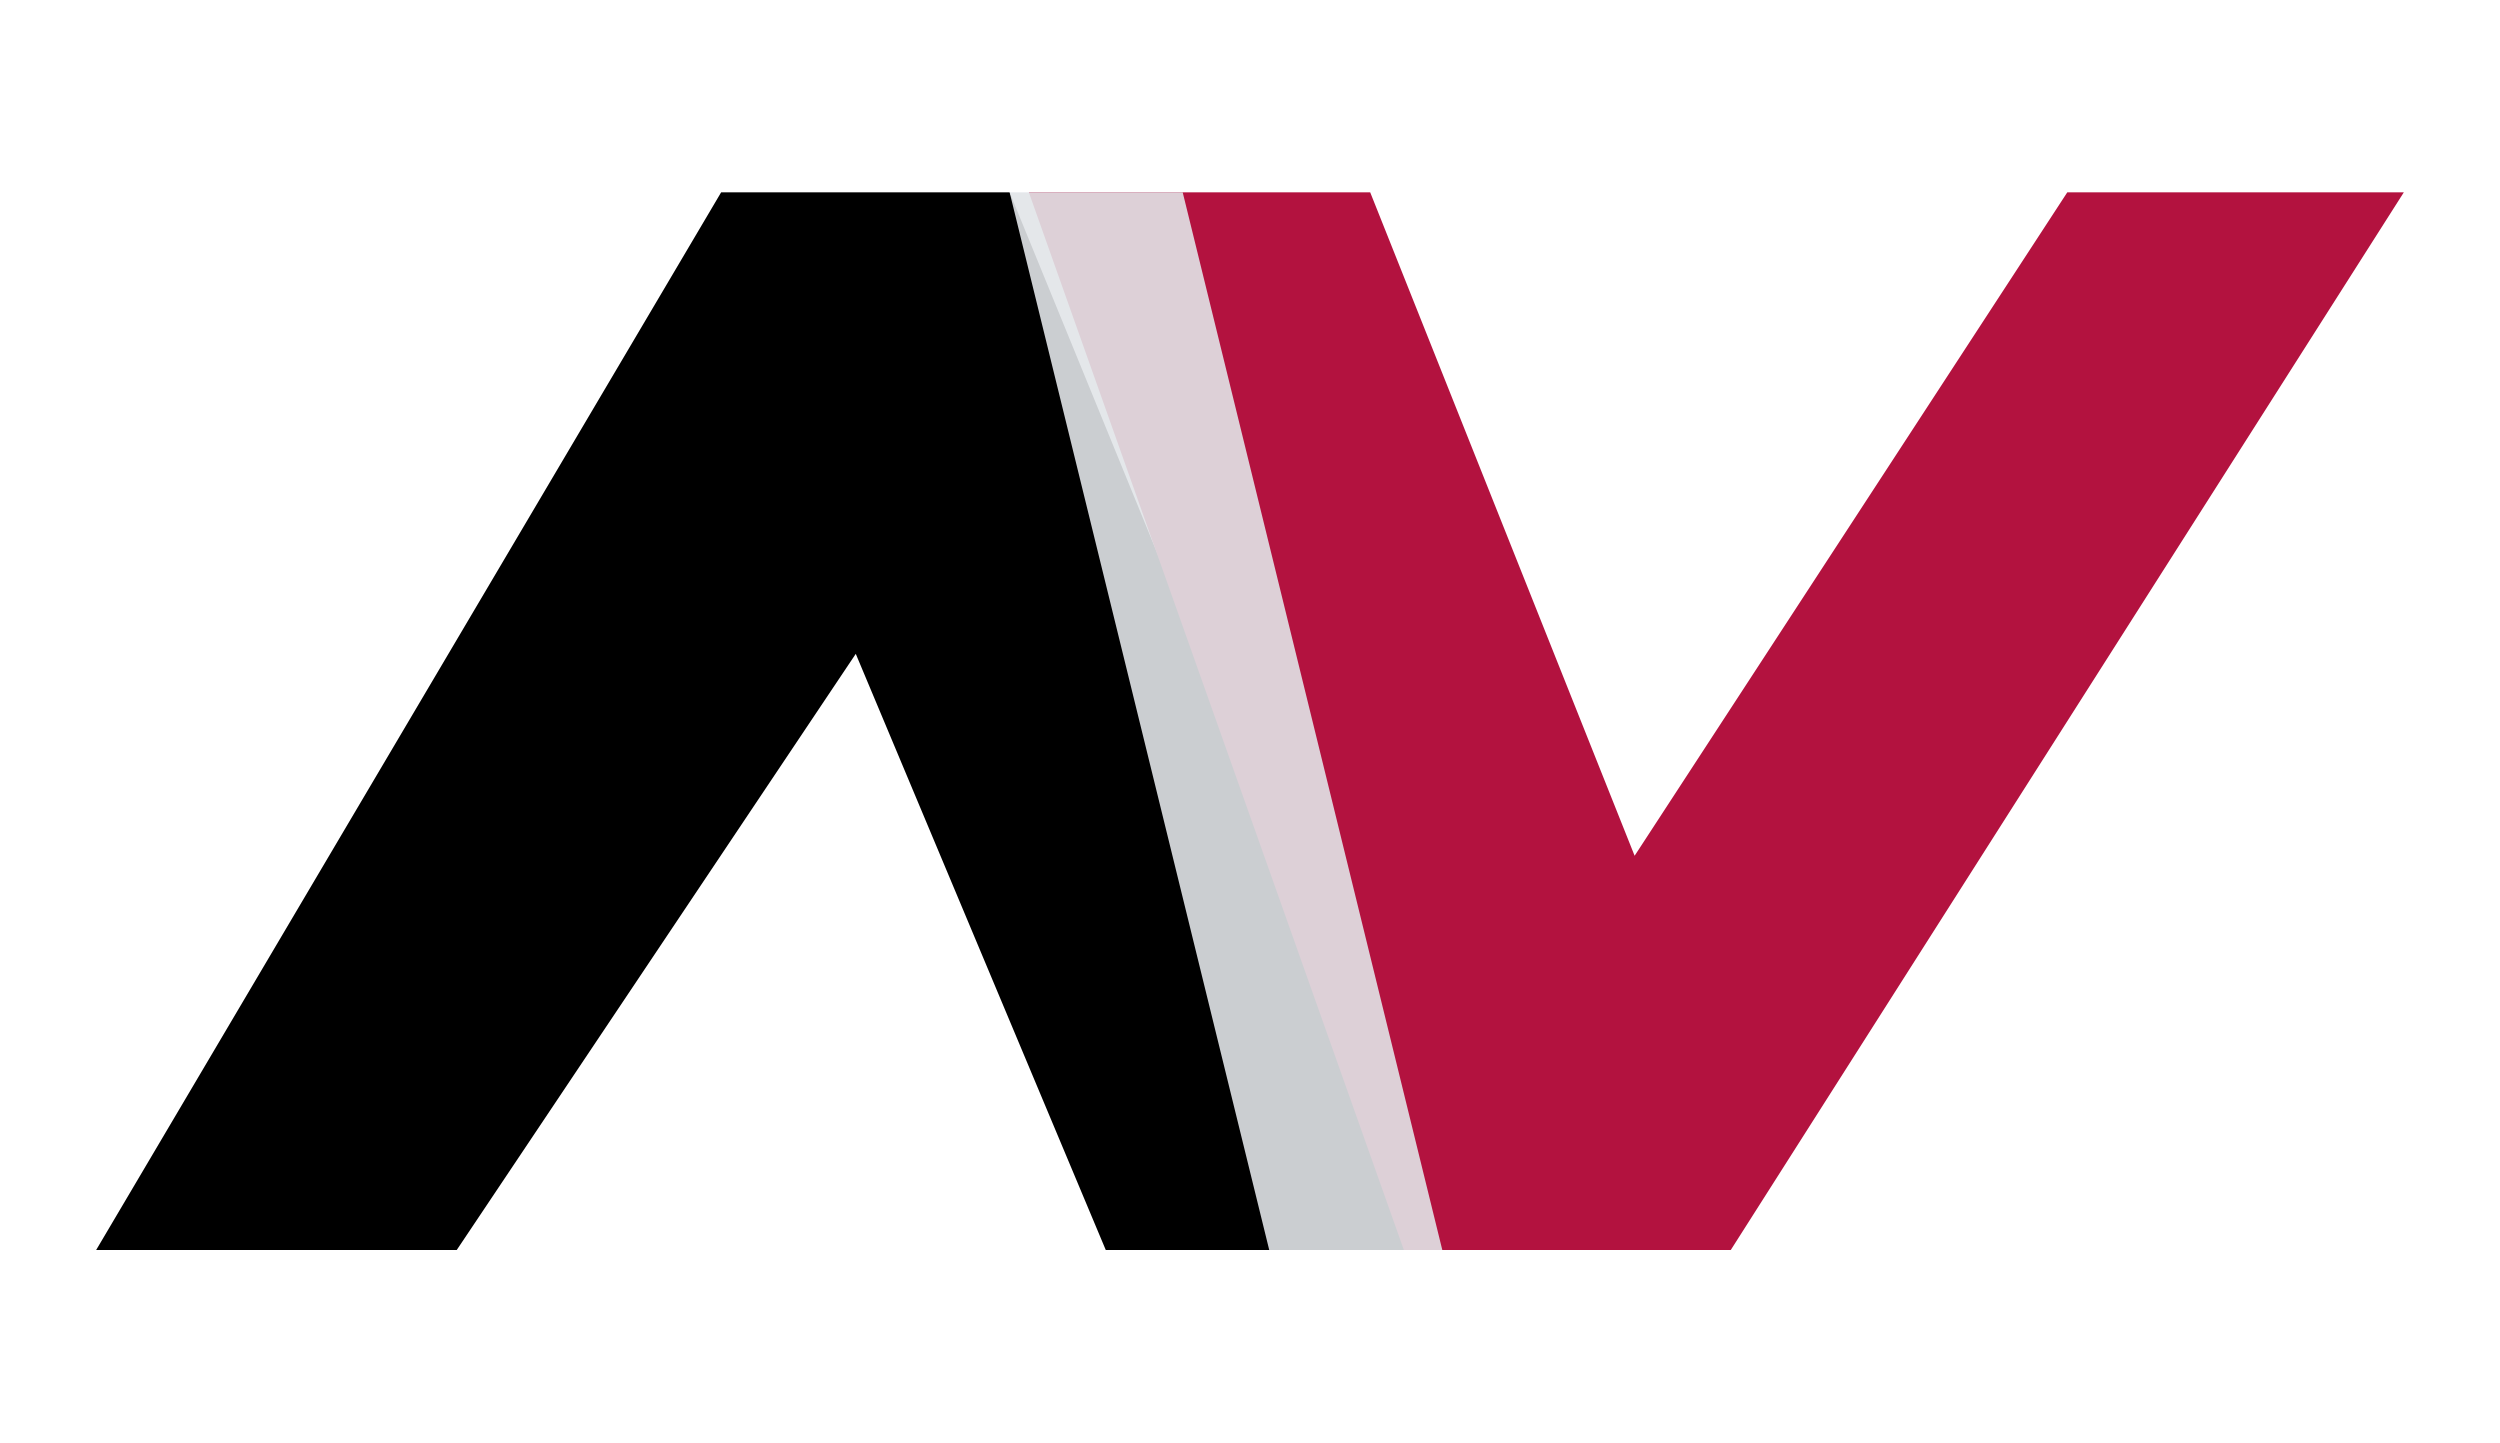
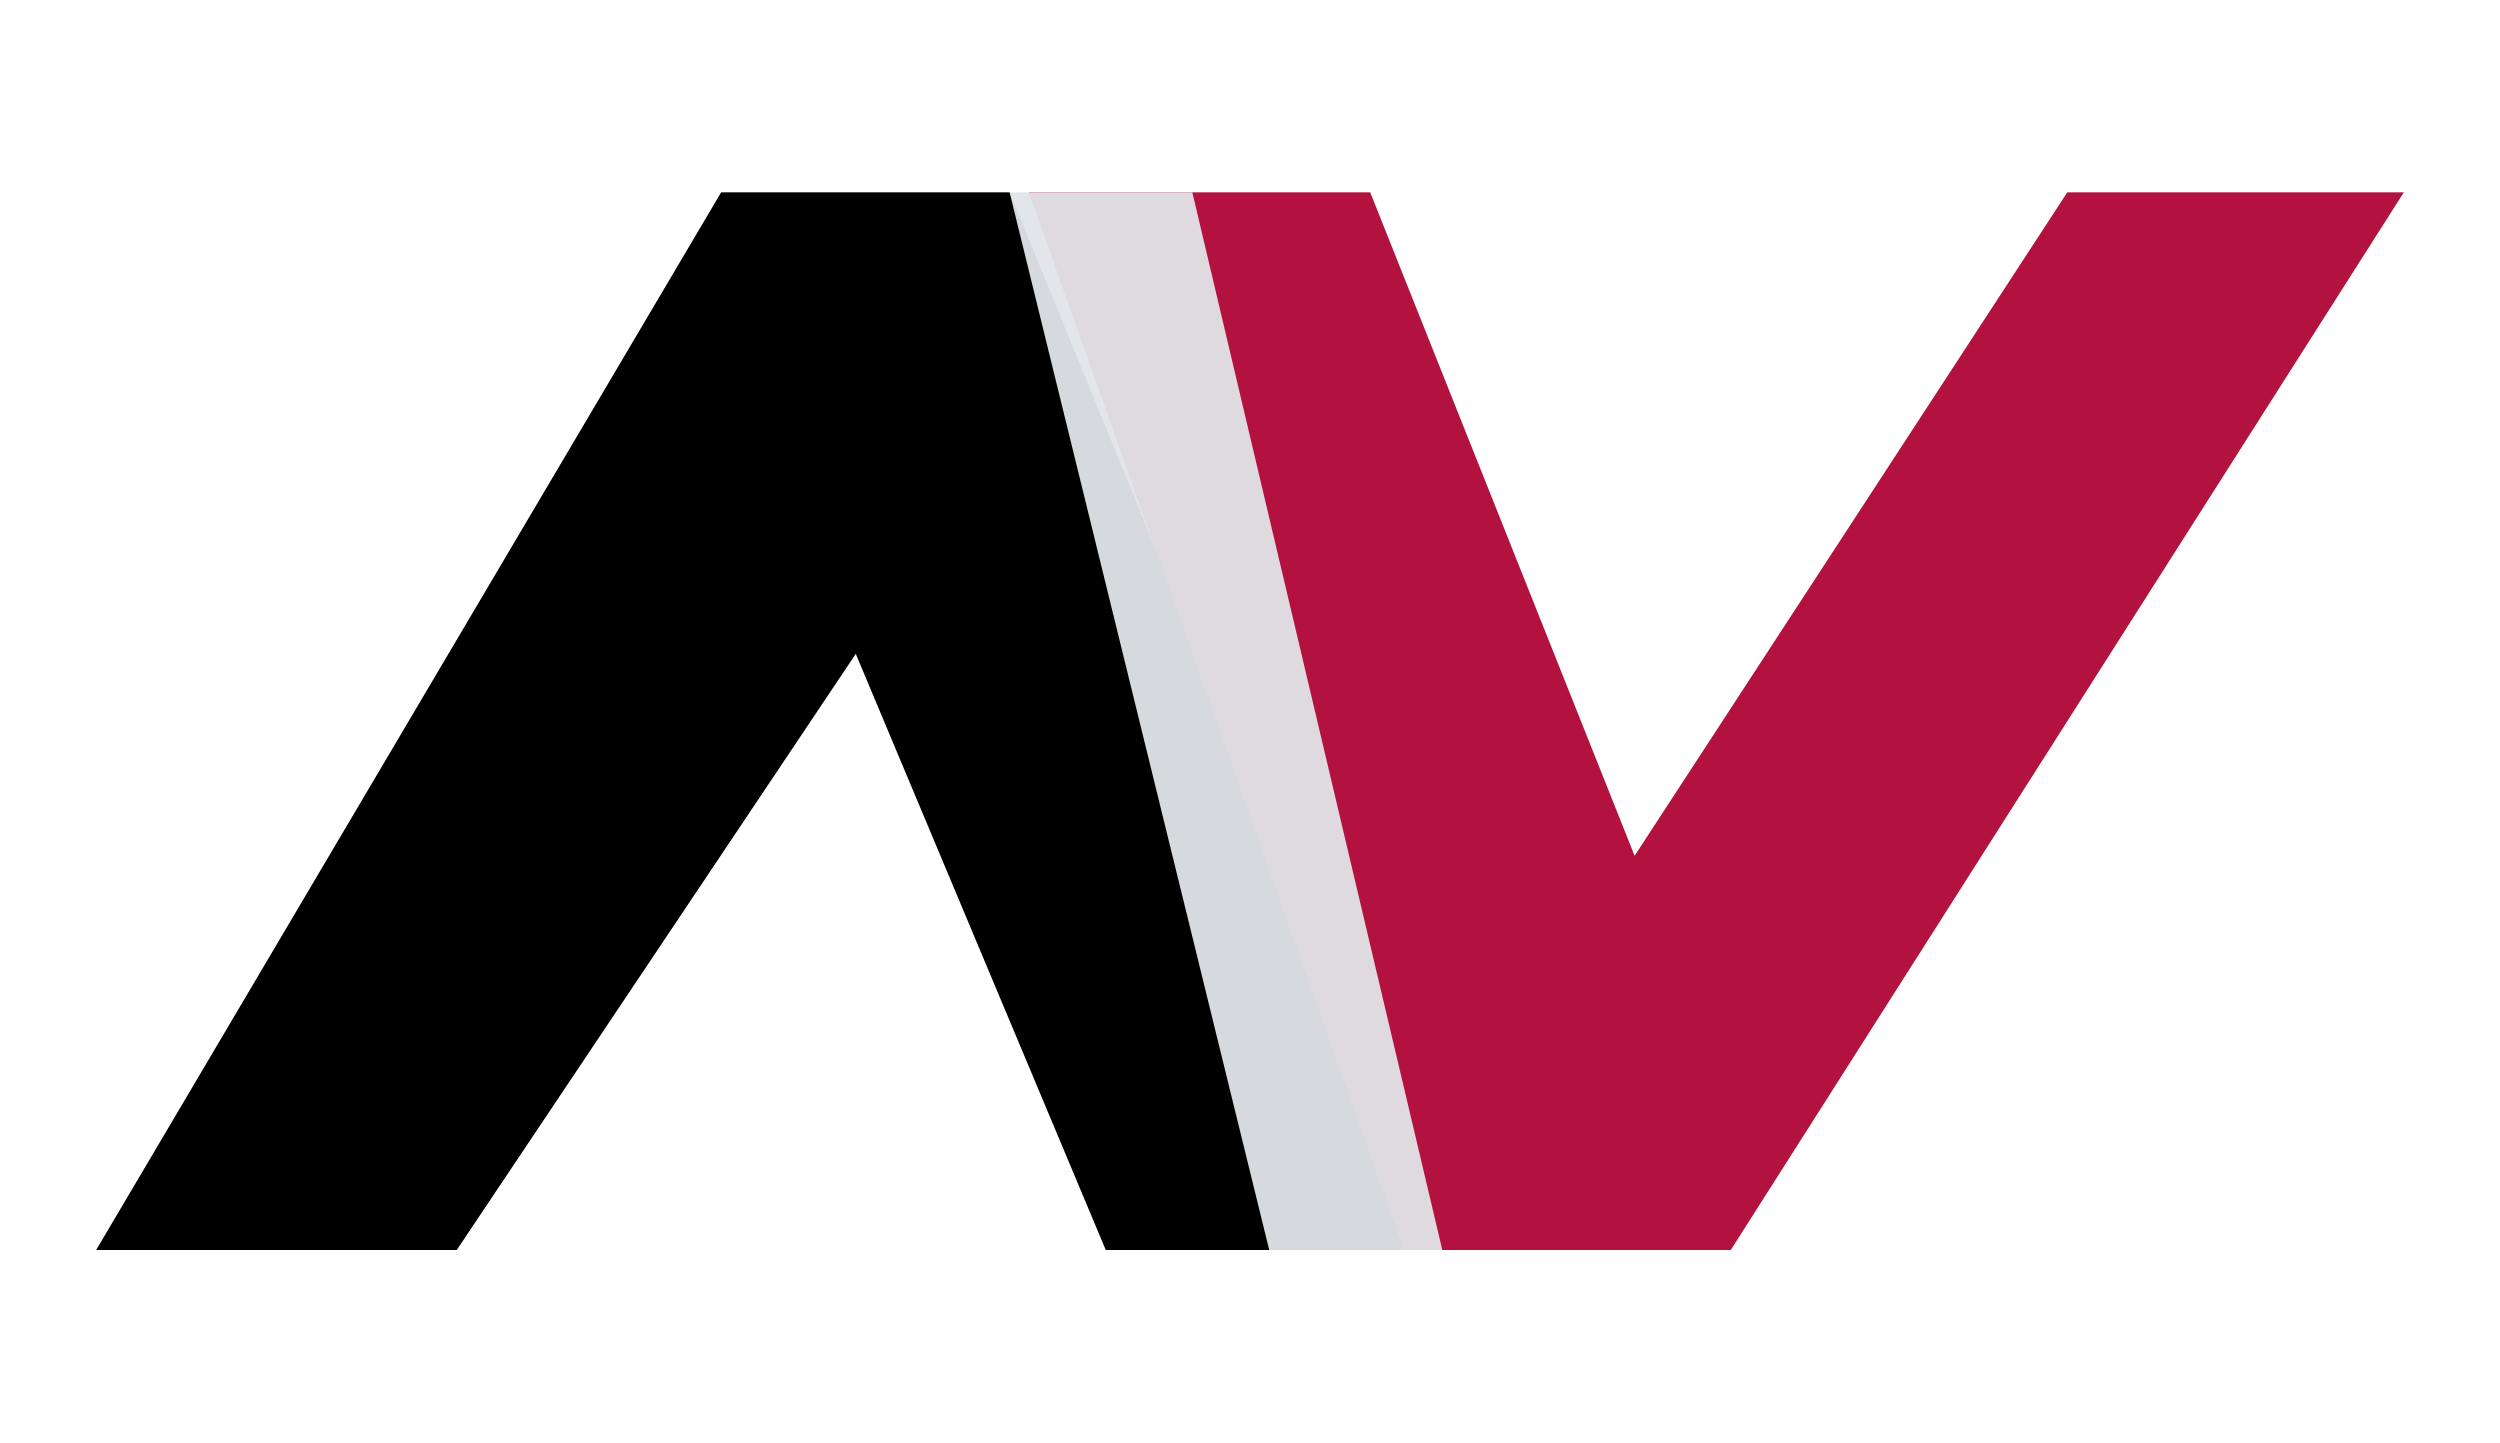
<svg xmlns="http://www.w3.org/2000/svg" viewBox="0 0 520 300" role="img" aria-label="AV monogram">
-   <path d="M20 260 L150 40 L210 40 L300 260 L230 260 L178 136 L95 260 Z" fill="#000" />
+   <path d="M20 260 L150 40 L210 40 L300 260 L230 260 L178 136 L95 260 Z" fill="#000000" />
  <path d="M214 40 L285 40 L340 178 L430 40 L500 40 L360 260 L292 260 Z" fill="#B3123F" />
-   <path d="M210 40 L246 40 L300 260 L264 260 Z" fill="#E1E4E8" opacity=".9" />
+   <path d="M210 40 L248 40 L300 260 L264 260 Z" fill="#E1E4E8" opacity=".95" />
</svg>
